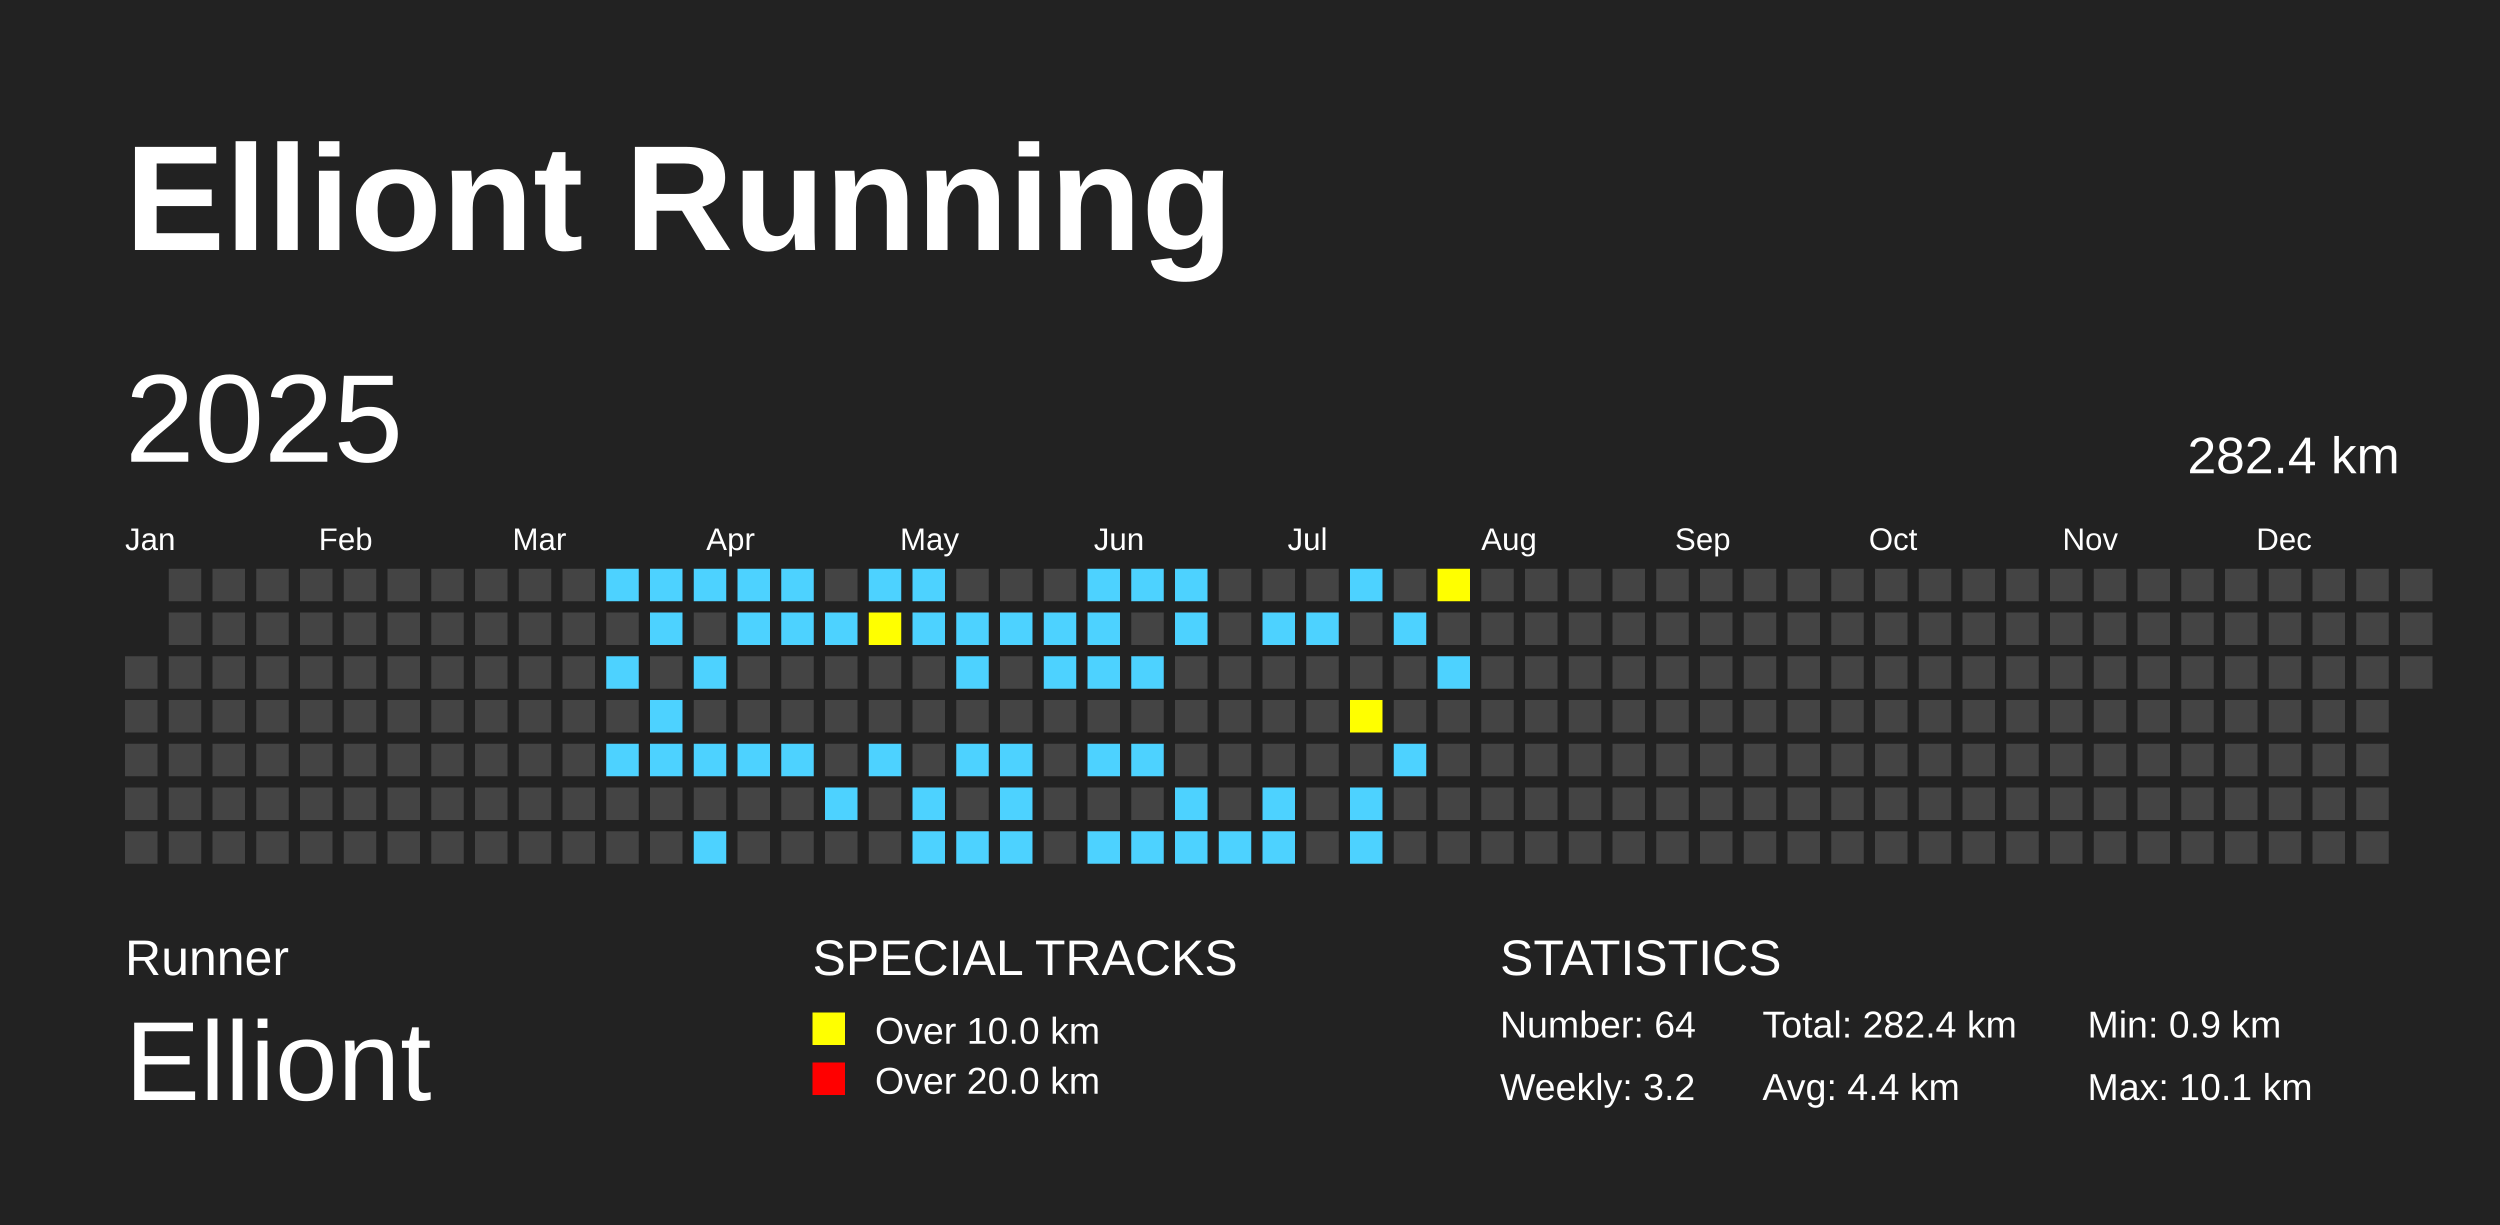
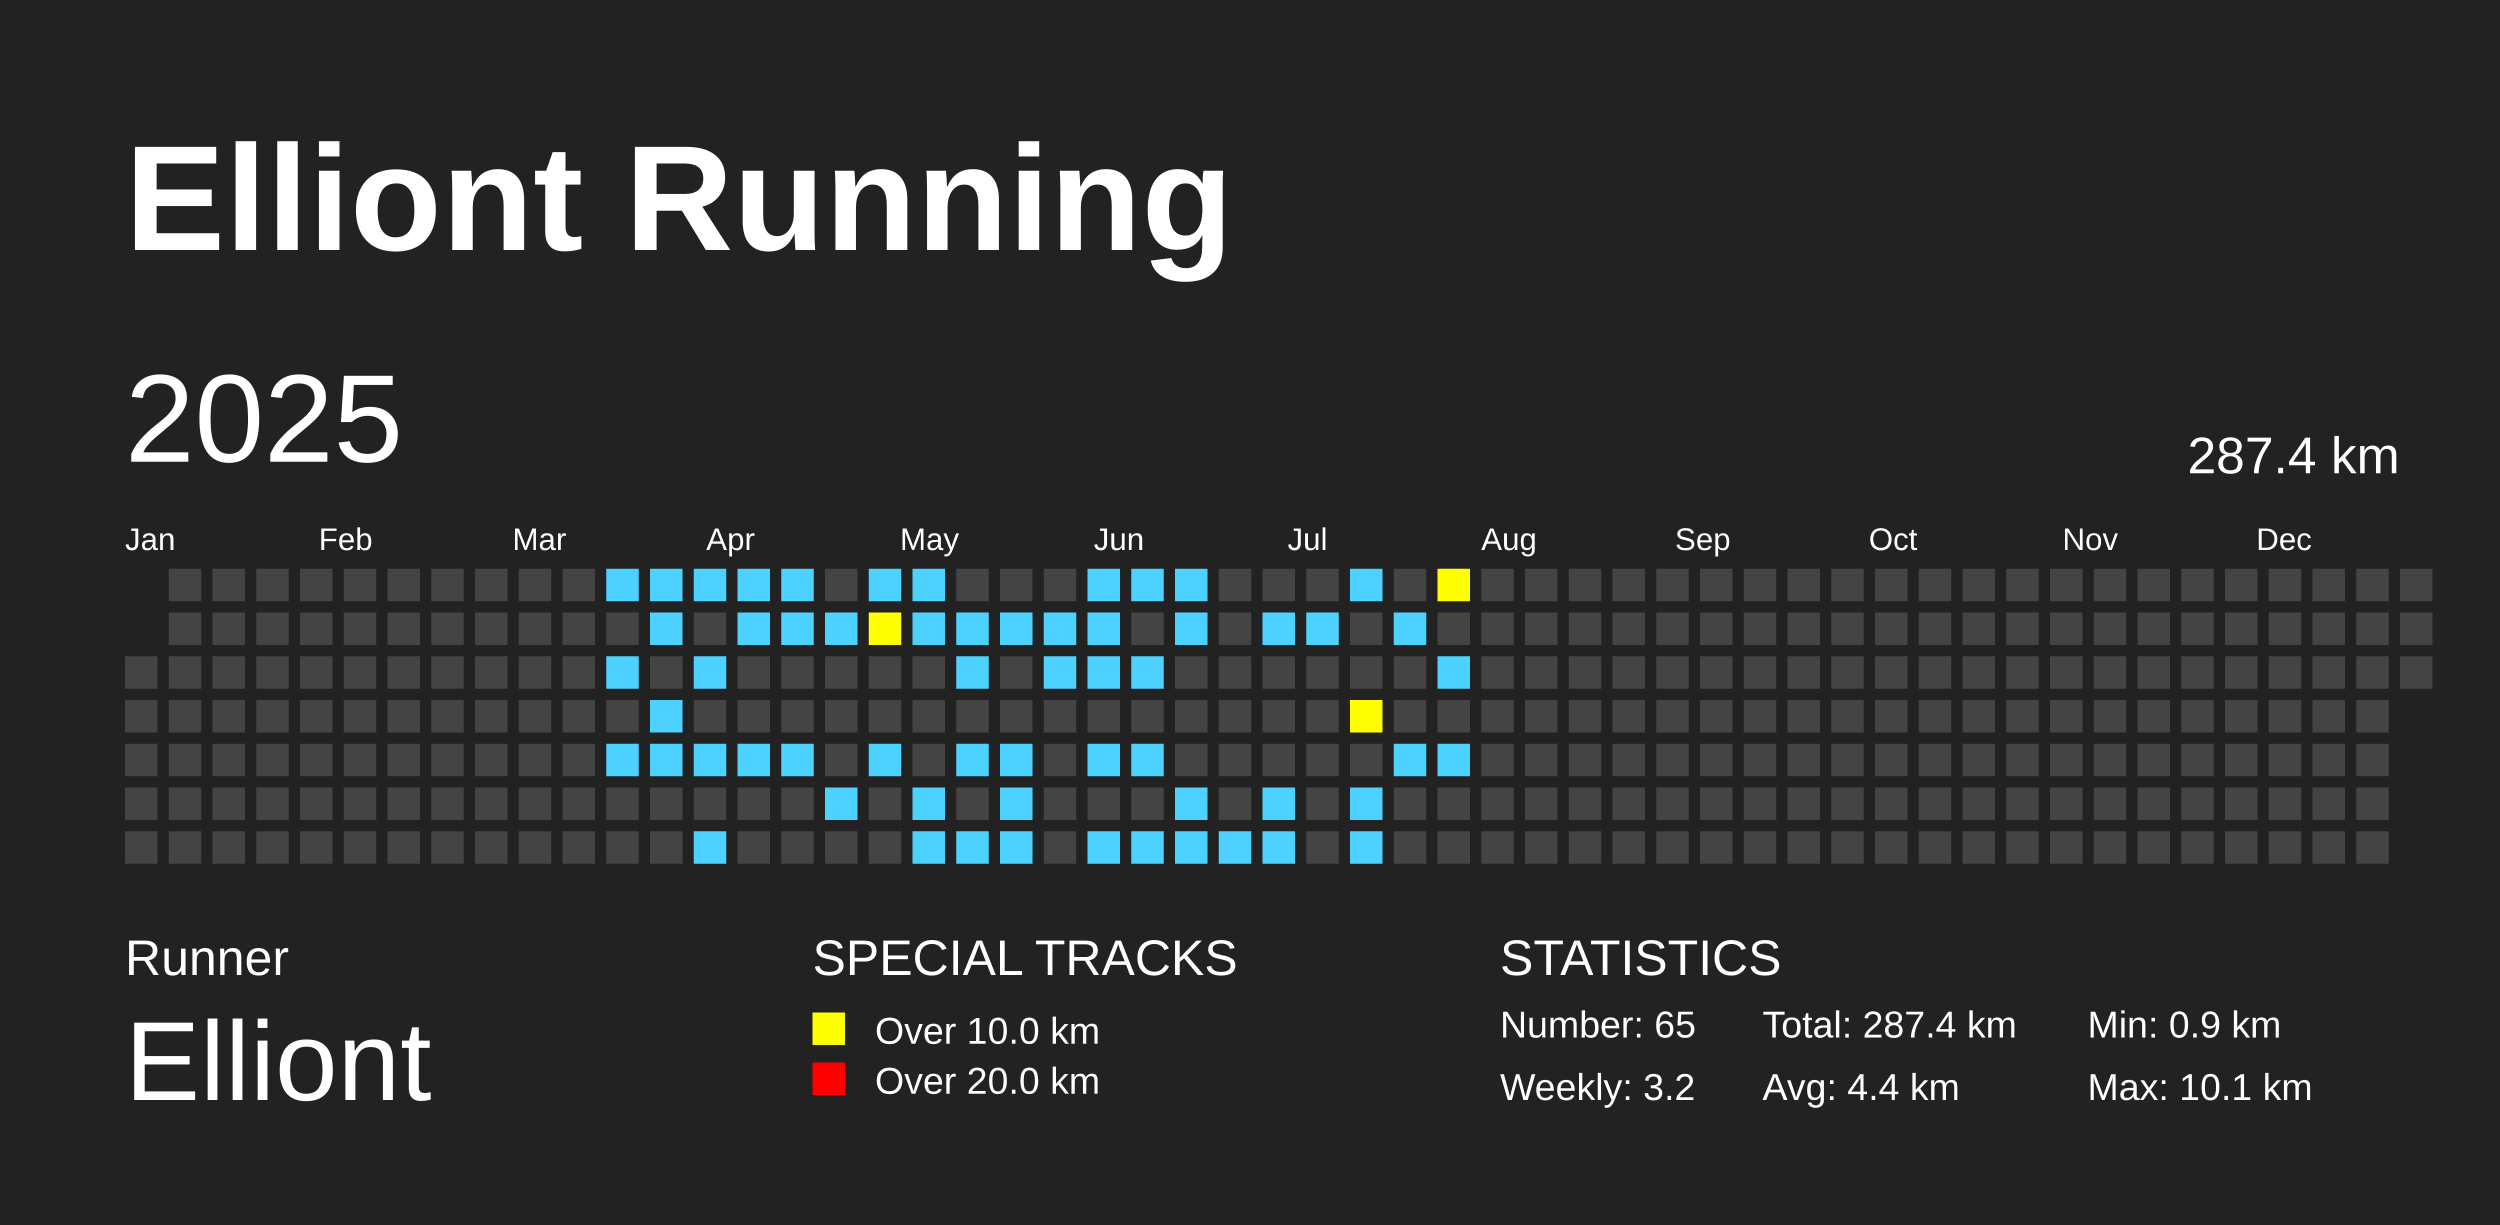
<svg xmlns="http://www.w3.org/2000/svg" baseProfile="full" height="98mm" version="1.1" viewBox="0,0,200,98" width="200mm">
  <defs />
  <rect fill="#222222" height="98" width="200" x="0" y="0" />
  <text fill="#FFFFFF" style="font-size:12px; font-family:Arial; font-weight:bold;" x="10" y="20">Elliont Running</text>
  <text fill="#FFFFFF" style="font-size:4px; font-family:Arial" x="10" y="78">Runner</text>
  <text fill="#FFFFFF" style="font-size:9px; font-family:Arial" x="10" y="88">Elliont</text>
  <text fill="#FFFFFF" style="font-size:4px; font-family:Arial" x="65" y="78">SPECIAL TRACKS</text>
  <rect fill="yellow" height="2.6" width="2.6" x="65" y="81" />
  <text fill="#FFFFFF" style="font-size:3px; font-family:Arial" x="70" y="83.5">Over 10.0 km</text>
  <rect fill="red" height="2.6" width="2.6" x="65" y="85" />
  <text fill="#FFFFFF" style="font-size:3px; font-family:Arial" x="70" y="87.5">Over 20.0 km</text>
  <text fill="#FFFFFF" style="font-size:4px; font-family:Arial" x="120" y="78">STATISTICS</text>
-   <text fill="#FFFFFF" style="font-size:3px; font-family:Arial" x="120" y="83">Number: 64</text>
+   <text fill="#FFFFFF" style="font-size:3px; font-family:Arial" x="120" y="83">Number: 65</text>
  <text fill="#FFFFFF" style="font-size:3px; font-family:Arial" x="120" y="88">Weekly: 3.2</text>
-   <text fill="#FFFFFF" style="font-size:3px; font-family:Arial" x="141" y="83">Total: 282.4 km</text>
+   <text fill="#FFFFFF" style="font-size:3px; font-family:Arial" x="141" y="83">Total: 287.4 km</text>
  <text fill="#FFFFFF" style="font-size:3px; font-family:Arial" x="141" y="88">Avg: 4.4 km</text>
  <text fill="#FFFFFF" style="font-size:3px; font-family:Arial" x="167" y="83">Min: 0.9 km</text>
  <text fill="#FFFFFF" style="font-size:3px; font-family:Arial" x="167" y="88">Max: 10.1 km</text>
  <text dominant-baseline="hanging" fill="#FFFFFF" style="font-size:10.0px; font-family:Arial;" x="10" y="30">2025</text>
-   <text dominant-baseline="hanging" fill="#FFFFFF" style="font-size:4.125px; font-family:Arial;" x="175" y="35">282.4 km</text>
+   <text dominant-baseline="hanging" fill="#FFFFFF" style="font-size:4.125px; font-family:Arial;" x="175" y="35">287.4 km</text>
  <text fill="#FFFFFF" style="font-size:2.5px; font-family:Arial" x="10.0" y="44">Jan</text>
  <text fill="#FFFFFF" style="font-size:2.5px; font-family:Arial" x="25.5" y="44">Feb</text>
  <text fill="#FFFFFF" style="font-size:2.5px; font-family:Arial" x="41.0" y="44">Mar</text>
  <text fill="#FFFFFF" style="font-size:2.5px; font-family:Arial" x="56.5" y="44">Apr</text>
  <text fill="#FFFFFF" style="font-size:2.5px; font-family:Arial" x="72.0" y="44">May</text>
  <text fill="#FFFFFF" style="font-size:2.5px; font-family:Arial" x="87.5" y="44">Jun</text>
  <text fill="#FFFFFF" style="font-size:2.5px; font-family:Arial" x="103.0" y="44">Jul</text>
  <text fill="#FFFFFF" style="font-size:2.5px; font-family:Arial" x="118.5" y="44">Aug</text>
  <text fill="#FFFFFF" style="font-size:2.5px; font-family:Arial" x="134.0" y="44">Sep</text>
  <text fill="#FFFFFF" style="font-size:2.5px; font-family:Arial" x="149.5" y="44">Oct</text>
  <text fill="#FFFFFF" style="font-size:2.5px; font-family:Arial" x="165.0" y="44">Nov</text>
  <text fill="#FFFFFF" style="font-size:2.5px; font-family:Arial" x="180.5" y="44">Dec</text>
  <rect fill="#444444" height="2.6" width="2.6" x="10.0" y="52.5" />
  <rect fill="#444444" height="2.6" width="2.6" x="10.0" y="56.0" />
  <rect fill="#444444" height="2.6" width="2.6" x="10.0" y="59.5" />
  <rect fill="#444444" height="2.6" width="2.6" x="10.0" y="63.0" />
  <rect fill="#444444" height="2.6" width="2.6" x="10.0" y="66.5" />
  <rect fill="#444444" height="2.6" width="2.6" x="13.5" y="45.5" />
  <rect fill="#444444" height="2.6" width="2.6" x="13.5" y="49.0" />
  <rect fill="#444444" height="2.6" width="2.6" x="13.5" y="52.5" />
  <rect fill="#444444" height="2.6" width="2.6" x="13.5" y="56.0" />
  <rect fill="#444444" height="2.6" width="2.6" x="13.5" y="59.5" />
  <rect fill="#444444" height="2.6" width="2.6" x="13.5" y="63.0" />
  <rect fill="#444444" height="2.6" width="2.6" x="13.5" y="66.5" />
  <rect fill="#444444" height="2.6" width="2.6" x="17.0" y="45.5" />
  <rect fill="#444444" height="2.6" width="2.6" x="17.0" y="49.0" />
  <rect fill="#444444" height="2.6" width="2.6" x="17.0" y="52.5" />
  <rect fill="#444444" height="2.6" width="2.6" x="17.0" y="56.0" />
  <rect fill="#444444" height="2.6" width="2.6" x="17.0" y="59.5" />
  <rect fill="#444444" height="2.6" width="2.6" x="17.0" y="63.0" />
  <rect fill="#444444" height="2.6" width="2.6" x="17.0" y="66.5" />
  <rect fill="#444444" height="2.6" width="2.6" x="20.5" y="45.5" />
  <rect fill="#444444" height="2.6" width="2.6" x="20.5" y="49.0" />
  <rect fill="#444444" height="2.6" width="2.6" x="20.5" y="52.5" />
  <rect fill="#444444" height="2.6" width="2.6" x="20.5" y="56.0" />
  <rect fill="#444444" height="2.6" width="2.6" x="20.5" y="59.5" />
  <rect fill="#444444" height="2.6" width="2.6" x="20.5" y="63.0" />
  <rect fill="#444444" height="2.6" width="2.6" x="20.5" y="66.5" />
  <rect fill="#444444" height="2.6" width="2.6" x="24.0" y="45.5" />
  <rect fill="#444444" height="2.6" width="2.6" x="24.0" y="49.0" />
  <rect fill="#444444" height="2.6" width="2.6" x="24.0" y="52.5" />
  <rect fill="#444444" height="2.6" width="2.6" x="24.0" y="56.0" />
  <rect fill="#444444" height="2.6" width="2.6" x="24.0" y="59.5" />
  <rect fill="#444444" height="2.6" width="2.6" x="24.0" y="63.0" />
  <rect fill="#444444" height="2.6" width="2.6" x="24.0" y="66.5" />
  <rect fill="#444444" height="2.6" width="2.6" x="27.5" y="45.5" />
  <rect fill="#444444" height="2.6" width="2.6" x="27.5" y="49.0" />
  <rect fill="#444444" height="2.6" width="2.6" x="27.5" y="52.5" />
  <rect fill="#444444" height="2.6" width="2.6" x="27.5" y="56.0" />
  <rect fill="#444444" height="2.6" width="2.6" x="27.5" y="59.5" />
  <rect fill="#444444" height="2.6" width="2.6" x="27.5" y="63.0" />
  <rect fill="#444444" height="2.6" width="2.6" x="27.5" y="66.5" />
  <rect fill="#444444" height="2.6" width="2.6" x="31.0" y="45.5" />
  <rect fill="#444444" height="2.6" width="2.6" x="31.0" y="49.0" />
  <rect fill="#444444" height="2.6" width="2.6" x="31.0" y="52.5" />
  <rect fill="#444444" height="2.6" width="2.6" x="31.0" y="56.0" />
  <rect fill="#444444" height="2.6" width="2.6" x="31.0" y="59.5" />
  <rect fill="#444444" height="2.6" width="2.6" x="31.0" y="63.0" />
  <rect fill="#444444" height="2.6" width="2.6" x="31.0" y="66.5" />
  <rect fill="#444444" height="2.6" width="2.6" x="34.5" y="45.5" />
  <rect fill="#444444" height="2.6" width="2.6" x="34.5" y="49.0" />
  <rect fill="#444444" height="2.6" width="2.6" x="34.5" y="52.5" />
  <rect fill="#444444" height="2.6" width="2.6" x="34.5" y="56.0" />
  <rect fill="#444444" height="2.6" width="2.6" x="34.5" y="59.5" />
  <rect fill="#444444" height="2.6" width="2.6" x="34.5" y="63.0" />
  <rect fill="#444444" height="2.6" width="2.6" x="34.5" y="66.5" />
  <rect fill="#444444" height="2.6" width="2.6" x="38.0" y="45.5" />
  <rect fill="#444444" height="2.6" width="2.6" x="38.0" y="49.0" />
  <rect fill="#444444" height="2.6" width="2.6" x="38.0" y="52.5" />
  <rect fill="#444444" height="2.6" width="2.6" x="38.0" y="56.0" />
  <rect fill="#444444" height="2.6" width="2.6" x="38.0" y="59.5" />
  <rect fill="#444444" height="2.6" width="2.6" x="38.0" y="63.0" />
  <rect fill="#444444" height="2.6" width="2.6" x="38.0" y="66.5" />
  <rect fill="#444444" height="2.6" width="2.6" x="41.5" y="45.5" />
  <rect fill="#444444" height="2.6" width="2.6" x="41.5" y="49.0" />
  <rect fill="#444444" height="2.6" width="2.6" x="41.5" y="52.5" />
  <rect fill="#444444" height="2.6" width="2.6" x="41.5" y="56.0" />
  <rect fill="#444444" height="2.6" width="2.6" x="41.5" y="59.5" />
  <rect fill="#444444" height="2.6" width="2.6" x="41.5" y="63.0" />
  <rect fill="#444444" height="2.6" width="2.6" x="41.5" y="66.5" />
  <rect fill="#444444" height="2.6" width="2.6" x="45.0" y="45.5" />
  <rect fill="#444444" height="2.6" width="2.6" x="45.0" y="49.0" />
  <rect fill="#444444" height="2.6" width="2.6" x="45.0" y="52.5" />
  <rect fill="#444444" height="2.6" width="2.6" x="45.0" y="56.0" />
  <rect fill="#444444" height="2.6" width="2.6" x="45.0" y="59.5" />
  <rect fill="#444444" height="2.6" width="2.6" x="45.0" y="63.0" />
  <rect fill="#444444" height="2.6" width="2.6" x="45.0" y="66.5" />
  <rect fill="#4DD2FF" height="2.6" width="2.6" x="48.5" y="45.5" />
  <rect fill="#444444" height="2.6" width="2.6" x="48.5" y="49.0" />
  <rect fill="#4DD2FF" height="2.6" width="2.6" x="48.5" y="52.5" />
  <rect fill="#444444" height="2.6" width="2.6" x="48.5" y="56.0" />
  <rect fill="#4DD2FF" height="2.6" width="2.6" x="48.5" y="59.5" />
  <rect fill="#444444" height="2.6" width="2.6" x="48.5" y="63.0" />
  <rect fill="#444444" height="2.6" width="2.6" x="48.5" y="66.5" />
  <rect fill="#4DD2FF" height="2.6" width="2.6" x="52.0" y="45.5" />
  <rect fill="#4DD2FF" height="2.6" width="2.6" x="52.0" y="49.0" />
  <rect fill="#444444" height="2.6" width="2.6" x="52.0" y="52.5" />
  <rect fill="#4DD2FF" height="2.6" width="2.6" x="52.0" y="56.0" />
  <rect fill="#4DD2FF" height="2.6" width="2.6" x="52.0" y="59.5" />
  <rect fill="#444444" height="2.6" width="2.6" x="52.0" y="63.0" />
  <rect fill="#444444" height="2.6" width="2.6" x="52.0" y="66.5" />
  <rect fill="#4DD2FF" height="2.6" width="2.6" x="55.5" y="45.5" />
  <rect fill="#444444" height="2.6" width="2.6" x="55.5" y="49.0" />
  <rect fill="#4DD2FF" height="2.6" width="2.6" x="55.5" y="52.5" />
  <rect fill="#444444" height="2.6" width="2.6" x="55.5" y="56.0" />
  <rect fill="#4DD2FF" height="2.6" width="2.6" x="55.5" y="59.5" />
  <rect fill="#444444" height="2.6" width="2.6" x="55.5" y="63.0" />
  <rect fill="#4DD2FF" height="2.6" width="2.6" x="55.5" y="66.5" />
  <rect fill="#4DD2FF" height="2.6" width="2.6" x="59.0" y="45.5" />
  <rect fill="#4DD2FF" height="2.6" width="2.6" x="59.0" y="49.0" />
  <rect fill="#444444" height="2.6" width="2.6" x="59.0" y="52.5" />
  <rect fill="#444444" height="2.6" width="2.6" x="59.0" y="56.0" />
  <rect fill="#4DD2FF" height="2.6" width="2.6" x="59.0" y="59.5" />
  <rect fill="#444444" height="2.6" width="2.6" x="59.0" y="63.0" />
  <rect fill="#444444" height="2.6" width="2.6" x="59.0" y="66.5" />
  <rect fill="#4DD2FF" height="2.6" width="2.6" x="62.5" y="45.5" />
  <rect fill="#4DD2FF" height="2.6" width="2.6" x="62.5" y="49.0" />
  <rect fill="#444444" height="2.6" width="2.6" x="62.5" y="52.5" />
  <rect fill="#444444" height="2.6" width="2.6" x="62.5" y="56.0" />
  <rect fill="#4DD2FF" height="2.6" width="2.6" x="62.5" y="59.5" />
  <rect fill="#444444" height="2.6" width="2.6" x="62.5" y="63.0" />
  <rect fill="#444444" height="2.6" width="2.6" x="62.5" y="66.5" />
  <rect fill="#444444" height="2.6" width="2.6" x="66.0" y="45.5" />
  <rect fill="#4DD2FF" height="2.6" width="2.6" x="66.0" y="49.0" />
  <rect fill="#444444" height="2.6" width="2.6" x="66.0" y="52.5" />
  <rect fill="#444444" height="2.6" width="2.6" x="66.0" y="56.0" />
  <rect fill="#444444" height="2.6" width="2.6" x="66.0" y="59.5" />
  <rect fill="#4DD2FF" height="2.6" width="2.6" x="66.0" y="63.0" />
  <rect fill="#444444" height="2.6" width="2.6" x="66.0" y="66.5" />
  <rect fill="#4DD2FF" height="2.6" width="2.6" x="69.5" y="45.5" />
  <rect fill="yellow" height="2.6" width="2.6" x="69.5" y="49.0" />
  <rect fill="#444444" height="2.6" width="2.6" x="69.5" y="52.5" />
  <rect fill="#444444" height="2.6" width="2.6" x="69.5" y="56.0" />
  <rect fill="#4DD2FF" height="2.6" width="2.6" x="69.5" y="59.5" />
  <rect fill="#444444" height="2.6" width="2.6" x="69.5" y="63.0" />
  <rect fill="#444444" height="2.6" width="2.6" x="69.5" y="66.5" />
  <rect fill="#4DD2FF" height="2.6" width="2.6" x="73.0" y="45.5" />
  <rect fill="#4DD2FF" height="2.6" width="2.6" x="73.0" y="49.0" />
  <rect fill="#444444" height="2.6" width="2.6" x="73.0" y="52.5" />
  <rect fill="#444444" height="2.6" width="2.6" x="73.0" y="56.0" />
  <rect fill="#444444" height="2.6" width="2.6" x="73.0" y="59.5" />
  <rect fill="#4DD2FF" height="2.6" width="2.6" x="73.0" y="63.0" />
  <rect fill="#4DD2FF" height="2.6" width="2.6" x="73.0" y="66.5" />
  <rect fill="#444444" height="2.6" width="2.6" x="76.5" y="45.5" />
  <rect fill="#4DD2FF" height="2.6" width="2.6" x="76.5" y="49.0" />
  <rect fill="#4DD2FF" height="2.6" width="2.6" x="76.5" y="52.5" />
  <rect fill="#444444" height="2.6" width="2.6" x="76.5" y="56.0" />
  <rect fill="#4DD2FF" height="2.6" width="2.6" x="76.5" y="59.5" />
  <rect fill="#444444" height="2.6" width="2.6" x="76.5" y="63.0" />
  <rect fill="#4DD2FF" height="2.6" width="2.6" x="76.5" y="66.5" />
  <rect fill="#444444" height="2.6" width="2.6" x="80.0" y="45.5" />
  <rect fill="#4DD2FF" height="2.6" width="2.6" x="80.0" y="49.0" />
  <rect fill="#444444" height="2.6" width="2.6" x="80.0" y="52.5" />
  <rect fill="#444444" height="2.6" width="2.6" x="80.0" y="56.0" />
  <rect fill="#4DD2FF" height="2.6" width="2.6" x="80.0" y="59.5" />
  <rect fill="#4DD2FF" height="2.6" width="2.6" x="80.0" y="63.0" />
  <rect fill="#4DD2FF" height="2.6" width="2.6" x="80.0" y="66.5" />
  <rect fill="#444444" height="2.6" width="2.6" x="83.5" y="45.5" />
  <rect fill="#4DD2FF" height="2.6" width="2.6" x="83.5" y="49.0" />
  <rect fill="#4DD2FF" height="2.6" width="2.6" x="83.5" y="52.5" />
  <rect fill="#444444" height="2.6" width="2.6" x="83.5" y="56.0" />
  <rect fill="#444444" height="2.6" width="2.6" x="83.5" y="59.5" />
  <rect fill="#444444" height="2.6" width="2.6" x="83.5" y="63.0" />
  <rect fill="#444444" height="2.6" width="2.6" x="83.5" y="66.5" />
  <rect fill="#4DD2FF" height="2.6" width="2.6" x="87.0" y="45.5" />
  <rect fill="#4DD2FF" height="2.6" width="2.6" x="87.0" y="49.0" />
  <rect fill="#4DD2FF" height="2.6" width="2.6" x="87.0" y="52.5" />
  <rect fill="#444444" height="2.6" width="2.6" x="87.0" y="56.0" />
  <rect fill="#4DD2FF" height="2.6" width="2.6" x="87.0" y="59.5" />
  <rect fill="#444444" height="2.6" width="2.6" x="87.0" y="63.0" />
  <rect fill="#4DD2FF" height="2.6" width="2.6" x="87.0" y="66.5" />
  <rect fill="#4DD2FF" height="2.6" width="2.6" x="90.5" y="45.5" />
  <rect fill="#444444" height="2.6" width="2.6" x="90.5" y="49.0" />
  <rect fill="#4DD2FF" height="2.6" width="2.6" x="90.5" y="52.5" />
  <rect fill="#444444" height="2.6" width="2.6" x="90.5" y="56.0" />
  <rect fill="#4DD2FF" height="2.6" width="2.6" x="90.5" y="59.5" />
  <rect fill="#444444" height="2.6" width="2.6" x="90.5" y="63.0" />
  <rect fill="#4DD2FF" height="2.6" width="2.6" x="90.5" y="66.5" />
  <rect fill="#4DD2FF" height="2.6" width="2.6" x="94.0" y="45.5" />
  <rect fill="#4DD2FF" height="2.6" width="2.6" x="94.0" y="49.0" />
  <rect fill="#444444" height="2.6" width="2.6" x="94.0" y="52.5" />
  <rect fill="#444444" height="2.6" width="2.6" x="94.0" y="56.0" />
  <rect fill="#444444" height="2.6" width="2.6" x="94.0" y="59.5" />
  <rect fill="#4DD2FF" height="2.6" width="2.6" x="94.0" y="63.0" />
  <rect fill="#4DD2FF" height="2.6" width="2.6" x="94.0" y="66.5" />
  <rect fill="#444444" height="2.6" width="2.6" x="97.5" y="45.5" />
  <rect fill="#444444" height="2.6" width="2.6" x="97.5" y="49.0" />
  <rect fill="#444444" height="2.6" width="2.6" x="97.5" y="52.5" />
  <rect fill="#444444" height="2.6" width="2.6" x="97.5" y="56.0" />
  <rect fill="#444444" height="2.6" width="2.6" x="97.5" y="59.5" />
  <rect fill="#444444" height="2.6" width="2.6" x="97.5" y="63.0" />
  <rect fill="#4DD2FF" height="2.6" width="2.6" x="97.5" y="66.5" />
  <rect fill="#444444" height="2.6" width="2.6" x="101.0" y="45.5" />
  <rect fill="#4DD2FF" height="2.6" width="2.6" x="101.0" y="49.0" />
  <rect fill="#444444" height="2.6" width="2.6" x="101.0" y="52.5" />
  <rect fill="#444444" height="2.6" width="2.6" x="101.0" y="56.0" />
  <rect fill="#444444" height="2.6" width="2.6" x="101.0" y="59.5" />
  <rect fill="#4DD2FF" height="2.6" width="2.6" x="101.0" y="63.0" />
  <rect fill="#4DD2FF" height="2.6" width="2.6" x="101.0" y="66.5" />
  <rect fill="#444444" height="2.6" width="2.6" x="104.5" y="45.5" />
  <rect fill="#4DD2FF" height="2.6" width="2.6" x="104.5" y="49.0" />
  <rect fill="#444444" height="2.6" width="2.6" x="104.5" y="52.5" />
  <rect fill="#444444" height="2.6" width="2.6" x="104.5" y="56.0" />
  <rect fill="#444444" height="2.6" width="2.6" x="104.5" y="59.5" />
  <rect fill="#444444" height="2.6" width="2.6" x="104.5" y="63.0" />
  <rect fill="#444444" height="2.6" width="2.6" x="104.5" y="66.5" />
  <rect fill="#4DD2FF" height="2.6" width="2.6" x="108.0" y="45.5" />
  <rect fill="#444444" height="2.6" width="2.6" x="108.0" y="49.0" />
  <rect fill="#444444" height="2.6" width="2.6" x="108.0" y="52.5" />
  <rect fill="yellow" height="2.6" width="2.6" x="108.0" y="56.0" />
  <rect fill="#444444" height="2.6" width="2.6" x="108.0" y="59.5" />
  <rect fill="#4DD2FF" height="2.6" width="2.6" x="108.0" y="63.0" />
  <rect fill="#4DD2FF" height="2.6" width="2.6" x="108.0" y="66.5" />
  <rect fill="#444444" height="2.6" width="2.6" x="111.5" y="45.5" />
  <rect fill="#4DD2FF" height="2.6" width="2.6" x="111.5" y="49.0" />
  <rect fill="#444444" height="2.6" width="2.6" x="111.5" y="52.5" />
  <rect fill="#444444" height="2.6" width="2.6" x="111.5" y="56.0" />
  <rect fill="#4DD2FF" height="2.6" width="2.6" x="111.5" y="59.5" />
  <rect fill="#444444" height="2.6" width="2.6" x="111.5" y="63.0" />
  <rect fill="#444444" height="2.6" width="2.6" x="111.5" y="66.5" />
  <rect fill="yellow" height="2.6" width="2.6" x="115.0" y="45.5" />
  <rect fill="#444444" height="2.6" width="2.6" x="115.0" y="49.0" />
  <rect fill="#4DD2FF" height="2.6" width="2.6" x="115.0" y="52.5" />
  <rect fill="#444444" height="2.6" width="2.6" x="115.0" y="56.0" />
-   <rect fill="#444444" height="2.6" width="2.6" x="115.0" y="59.5" />
+   <rect fill="#4DD2FF" height="2.6" width="2.6" x="115.0" y="59.5" />
  <rect fill="#444444" height="2.6" width="2.6" x="115.0" y="63.0" />
  <rect fill="#444444" height="2.6" width="2.6" x="115.0" y="66.5" />
  <rect fill="#444444" height="2.6" width="2.6" x="118.5" y="45.5" />
  <rect fill="#444444" height="2.6" width="2.6" x="118.5" y="49.0" />
  <rect fill="#444444" height="2.6" width="2.6" x="118.5" y="52.5" />
  <rect fill="#444444" height="2.6" width="2.6" x="118.5" y="56.0" />
  <rect fill="#444444" height="2.6" width="2.6" x="118.5" y="59.5" />
  <rect fill="#444444" height="2.6" width="2.6" x="118.5" y="63.0" />
  <rect fill="#444444" height="2.6" width="2.6" x="118.5" y="66.5" />
  <rect fill="#444444" height="2.6" width="2.6" x="122.0" y="45.5" />
  <rect fill="#444444" height="2.6" width="2.6" x="122.0" y="49.0" />
  <rect fill="#444444" height="2.6" width="2.6" x="122.0" y="52.5" />
  <rect fill="#444444" height="2.6" width="2.6" x="122.0" y="56.0" />
  <rect fill="#444444" height="2.6" width="2.6" x="122.0" y="59.5" />
  <rect fill="#444444" height="2.6" width="2.6" x="122.0" y="63.0" />
  <rect fill="#444444" height="2.6" width="2.6" x="122.0" y="66.5" />
  <rect fill="#444444" height="2.6" width="2.6" x="125.5" y="45.5" />
  <rect fill="#444444" height="2.6" width="2.6" x="125.5" y="49.0" />
  <rect fill="#444444" height="2.6" width="2.6" x="125.5" y="52.5" />
  <rect fill="#444444" height="2.6" width="2.6" x="125.5" y="56.0" />
  <rect fill="#444444" height="2.6" width="2.6" x="125.5" y="59.5" />
  <rect fill="#444444" height="2.6" width="2.6" x="125.5" y="63.0" />
  <rect fill="#444444" height="2.6" width="2.6" x="125.5" y="66.5" />
  <rect fill="#444444" height="2.6" width="2.6" x="129.0" y="45.5" />
  <rect fill="#444444" height="2.6" width="2.6" x="129.0" y="49.0" />
  <rect fill="#444444" height="2.6" width="2.6" x="129.0" y="52.5" />
  <rect fill="#444444" height="2.6" width="2.6" x="129.0" y="56.0" />
  <rect fill="#444444" height="2.6" width="2.6" x="129.0" y="59.5" />
  <rect fill="#444444" height="2.6" width="2.6" x="129.0" y="63.0" />
  <rect fill="#444444" height="2.6" width="2.6" x="129.0" y="66.5" />
  <rect fill="#444444" height="2.6" width="2.6" x="132.5" y="45.5" />
  <rect fill="#444444" height="2.6" width="2.6" x="132.5" y="49.0" />
  <rect fill="#444444" height="2.6" width="2.6" x="132.5" y="52.5" />
  <rect fill="#444444" height="2.6" width="2.6" x="132.5" y="56.0" />
  <rect fill="#444444" height="2.6" width="2.6" x="132.5" y="59.5" />
  <rect fill="#444444" height="2.6" width="2.6" x="132.5" y="63.0" />
  <rect fill="#444444" height="2.6" width="2.6" x="132.5" y="66.5" />
  <rect fill="#444444" height="2.6" width="2.6" x="136.0" y="45.5" />
  <rect fill="#444444" height="2.6" width="2.6" x="136.0" y="49.0" />
  <rect fill="#444444" height="2.6" width="2.6" x="136.0" y="52.5" />
  <rect fill="#444444" height="2.6" width="2.6" x="136.0" y="56.0" />
  <rect fill="#444444" height="2.6" width="2.6" x="136.0" y="59.5" />
  <rect fill="#444444" height="2.6" width="2.6" x="136.0" y="63.0" />
  <rect fill="#444444" height="2.6" width="2.6" x="136.0" y="66.5" />
  <rect fill="#444444" height="2.6" width="2.6" x="139.5" y="45.5" />
  <rect fill="#444444" height="2.6" width="2.6" x="139.5" y="49.0" />
  <rect fill="#444444" height="2.6" width="2.6" x="139.5" y="52.5" />
  <rect fill="#444444" height="2.6" width="2.6" x="139.5" y="56.0" />
  <rect fill="#444444" height="2.6" width="2.6" x="139.5" y="59.5" />
  <rect fill="#444444" height="2.6" width="2.6" x="139.5" y="63.0" />
  <rect fill="#444444" height="2.6" width="2.6" x="139.5" y="66.5" />
  <rect fill="#444444" height="2.6" width="2.6" x="143.0" y="45.5" />
  <rect fill="#444444" height="2.6" width="2.6" x="143.0" y="49.0" />
  <rect fill="#444444" height="2.6" width="2.6" x="143.0" y="52.5" />
  <rect fill="#444444" height="2.6" width="2.6" x="143.0" y="56.0" />
  <rect fill="#444444" height="2.6" width="2.6" x="143.0" y="59.5" />
  <rect fill="#444444" height="2.6" width="2.6" x="143.0" y="63.0" />
  <rect fill="#444444" height="2.6" width="2.6" x="143.0" y="66.5" />
  <rect fill="#444444" height="2.6" width="2.6" x="146.5" y="45.5" />
  <rect fill="#444444" height="2.6" width="2.6" x="146.5" y="49.0" />
  <rect fill="#444444" height="2.6" width="2.6" x="146.5" y="52.5" />
  <rect fill="#444444" height="2.6" width="2.6" x="146.5" y="56.0" />
  <rect fill="#444444" height="2.6" width="2.6" x="146.5" y="59.5" />
  <rect fill="#444444" height="2.6" width="2.6" x="146.5" y="63.0" />
  <rect fill="#444444" height="2.6" width="2.6" x="146.5" y="66.5" />
  <rect fill="#444444" height="2.6" width="2.6" x="150.0" y="45.5" />
  <rect fill="#444444" height="2.6" width="2.6" x="150.0" y="49.0" />
  <rect fill="#444444" height="2.6" width="2.6" x="150.0" y="52.5" />
  <rect fill="#444444" height="2.6" width="2.6" x="150.0" y="56.0" />
  <rect fill="#444444" height="2.6" width="2.6" x="150.0" y="59.5" />
  <rect fill="#444444" height="2.6" width="2.6" x="150.0" y="63.0" />
  <rect fill="#444444" height="2.6" width="2.6" x="150.0" y="66.5" />
  <rect fill="#444444" height="2.6" width="2.6" x="153.5" y="45.5" />
  <rect fill="#444444" height="2.6" width="2.6" x="153.5" y="49.0" />
  <rect fill="#444444" height="2.6" width="2.6" x="153.5" y="52.5" />
  <rect fill="#444444" height="2.6" width="2.6" x="153.5" y="56.0" />
  <rect fill="#444444" height="2.6" width="2.6" x="153.5" y="59.5" />
  <rect fill="#444444" height="2.6" width="2.6" x="153.5" y="63.0" />
  <rect fill="#444444" height="2.6" width="2.6" x="153.5" y="66.5" />
  <rect fill="#444444" height="2.6" width="2.6" x="157.0" y="45.5" />
  <rect fill="#444444" height="2.6" width="2.6" x="157.0" y="49.0" />
  <rect fill="#444444" height="2.6" width="2.6" x="157.0" y="52.5" />
  <rect fill="#444444" height="2.6" width="2.6" x="157.0" y="56.0" />
  <rect fill="#444444" height="2.6" width="2.6" x="157.0" y="59.5" />
  <rect fill="#444444" height="2.6" width="2.6" x="157.0" y="63.0" />
  <rect fill="#444444" height="2.6" width="2.6" x="157.0" y="66.5" />
  <rect fill="#444444" height="2.6" width="2.6" x="160.5" y="45.5" />
  <rect fill="#444444" height="2.6" width="2.6" x="160.5" y="49.0" />
  <rect fill="#444444" height="2.6" width="2.6" x="160.5" y="52.5" />
  <rect fill="#444444" height="2.6" width="2.6" x="160.5" y="56.0" />
  <rect fill="#444444" height="2.6" width="2.6" x="160.5" y="59.5" />
  <rect fill="#444444" height="2.6" width="2.6" x="160.5" y="63.0" />
  <rect fill="#444444" height="2.6" width="2.6" x="160.5" y="66.5" />
  <rect fill="#444444" height="2.6" width="2.6" x="164.0" y="45.5" />
  <rect fill="#444444" height="2.6" width="2.6" x="164.0" y="49.0" />
  <rect fill="#444444" height="2.6" width="2.6" x="164.0" y="52.5" />
  <rect fill="#444444" height="2.6" width="2.6" x="164.0" y="56.0" />
  <rect fill="#444444" height="2.6" width="2.6" x="164.0" y="59.5" />
  <rect fill="#444444" height="2.6" width="2.6" x="164.0" y="63.0" />
  <rect fill="#444444" height="2.6" width="2.6" x="164.0" y="66.5" />
  <rect fill="#444444" height="2.6" width="2.6" x="167.5" y="45.5" />
  <rect fill="#444444" height="2.6" width="2.6" x="167.5" y="49.0" />
  <rect fill="#444444" height="2.6" width="2.6" x="167.5" y="52.5" />
  <rect fill="#444444" height="2.6" width="2.6" x="167.5" y="56.0" />
  <rect fill="#444444" height="2.6" width="2.6" x="167.5" y="59.5" />
  <rect fill="#444444" height="2.6" width="2.6" x="167.5" y="63.0" />
  <rect fill="#444444" height="2.6" width="2.6" x="167.5" y="66.5" />
  <rect fill="#444444" height="2.6" width="2.6" x="171.0" y="45.5" />
  <rect fill="#444444" height="2.6" width="2.6" x="171.0" y="49.0" />
  <rect fill="#444444" height="2.6" width="2.6" x="171.0" y="52.5" />
  <rect fill="#444444" height="2.6" width="2.6" x="171.0" y="56.0" />
  <rect fill="#444444" height="2.6" width="2.6" x="171.0" y="59.5" />
  <rect fill="#444444" height="2.6" width="2.6" x="171.0" y="63.0" />
  <rect fill="#444444" height="2.6" width="2.6" x="171.0" y="66.5" />
  <rect fill="#444444" height="2.6" width="2.6" x="174.5" y="45.5" />
  <rect fill="#444444" height="2.6" width="2.6" x="174.5" y="49.0" />
  <rect fill="#444444" height="2.6" width="2.6" x="174.5" y="52.5" />
  <rect fill="#444444" height="2.6" width="2.6" x="174.5" y="56.0" />
  <rect fill="#444444" height="2.6" width="2.6" x="174.5" y="59.5" />
  <rect fill="#444444" height="2.6" width="2.6" x="174.5" y="63.0" />
  <rect fill="#444444" height="2.6" width="2.6" x="174.5" y="66.5" />
  <rect fill="#444444" height="2.6" width="2.6" x="178.0" y="45.5" />
  <rect fill="#444444" height="2.6" width="2.6" x="178.0" y="49.0" />
  <rect fill="#444444" height="2.6" width="2.6" x="178.0" y="52.5" />
  <rect fill="#444444" height="2.6" width="2.6" x="178.0" y="56.0" />
  <rect fill="#444444" height="2.6" width="2.6" x="178.0" y="59.5" />
  <rect fill="#444444" height="2.6" width="2.6" x="178.0" y="63.0" />
  <rect fill="#444444" height="2.6" width="2.6" x="178.0" y="66.5" />
  <rect fill="#444444" height="2.6" width="2.6" x="181.5" y="45.5" />
  <rect fill="#444444" height="2.6" width="2.6" x="181.5" y="49.0" />
  <rect fill="#444444" height="2.6" width="2.6" x="181.5" y="52.5" />
  <rect fill="#444444" height="2.6" width="2.6" x="181.5" y="56.0" />
  <rect fill="#444444" height="2.6" width="2.6" x="181.5" y="59.5" />
  <rect fill="#444444" height="2.6" width="2.6" x="181.5" y="63.0" />
  <rect fill="#444444" height="2.6" width="2.6" x="181.5" y="66.5" />
  <rect fill="#444444" height="2.6" width="2.6" x="185.0" y="45.5" />
  <rect fill="#444444" height="2.6" width="2.6" x="185.0" y="49.0" />
  <rect fill="#444444" height="2.6" width="2.6" x="185.0" y="52.5" />
  <rect fill="#444444" height="2.6" width="2.6" x="185.0" y="56.0" />
  <rect fill="#444444" height="2.6" width="2.6" x="185.0" y="59.5" />
  <rect fill="#444444" height="2.6" width="2.6" x="185.0" y="63.0" />
  <rect fill="#444444" height="2.6" width="2.6" x="185.0" y="66.5" />
  <rect fill="#444444" height="2.6" width="2.6" x="188.5" y="45.5" />
  <rect fill="#444444" height="2.6" width="2.6" x="188.5" y="49.0" />
  <rect fill="#444444" height="2.6" width="2.6" x="188.5" y="52.5" />
  <rect fill="#444444" height="2.6" width="2.6" x="188.5" y="56.0" />
  <rect fill="#444444" height="2.6" width="2.6" x="188.5" y="59.5" />
  <rect fill="#444444" height="2.6" width="2.6" x="188.5" y="63.0" />
  <rect fill="#444444" height="2.6" width="2.6" x="188.5" y="66.5" />
  <rect fill="#444444" height="2.6" width="2.6" x="192.0" y="45.5" />
  <rect fill="#444444" height="2.6" width="2.6" x="192.0" y="49.0" />
  <rect fill="#444444" height="2.6" width="2.6" x="192.0" y="52.5" />
</svg>
